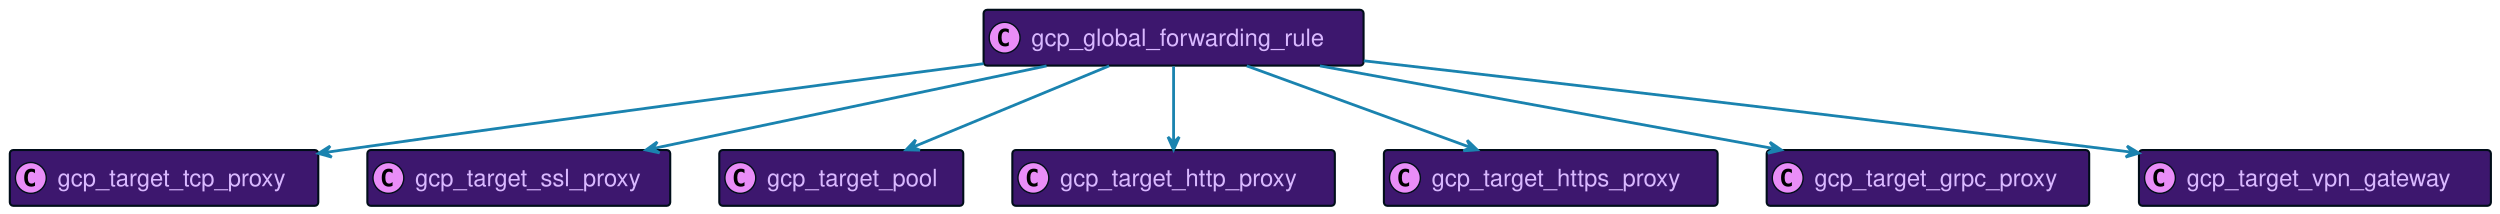
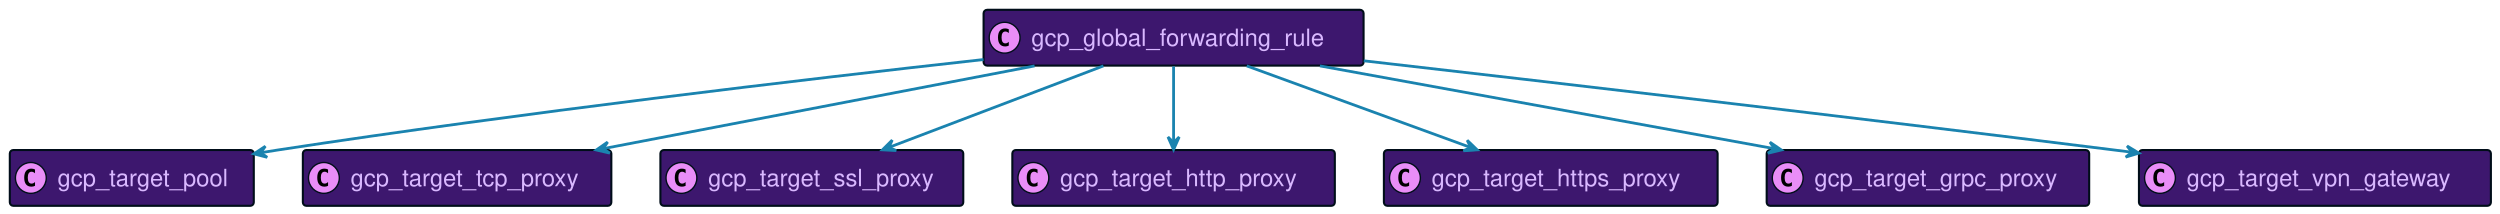
<svg xmlns="http://www.w3.org/2000/svg" xmlns:xlink="http://www.w3.org/1999/xlink" contentScriptType="application/ecmascript" contentStyleType="text/css" height="152px" preserveAspectRatio="none" style="width:1783px;height:152px;background:#00000000;" version="1.1" viewBox="0 0 1783 152" width="1783px" zoomAndPan="magnify">
  <defs />
  <g>
-     <a href="#gcp_target_tcp_proxy" target="_top" title="#gcp_target_tcp_proxy" xlink:actuate="onRequest" xlink:href="#gcp_target_tcp_proxy" xlink:show="new" xlink:title="#gcp_target_tcp_proxy" xlink:type="simple">
-       <rect codeLine="17" fill="#3D176E" height="39.789" id="gcp_target_tcp_proxy" rx="2.5" ry="2.5" style="stroke:#000D19;stroke-width:1.5;" width="220" x="7" y="107" />
+     <a href="#gcp_target_pool" target="_top" title="#gcp_target_pool" xlink:actuate="onRequest" xlink:href="#gcp_target_pool" xlink:show="new" xlink:title="#gcp_target_pool" xlink:type="simple">
+       <rect codeLine="17" fill="#3D176E" height="39.789" id="gcp_target_pool" rx="2.5" ry="2.5" style="stroke:#000D19;stroke-width:1.5;" width="174" x="7" y="107" />
      <ellipse cx="22" cy="126.894" fill="#E98DF7" rx="11" ry="11" style="stroke:#000D19;stroke-width:1.0;" />
      <path d="M24.969,132.535 Q24.391,132.832 23.75,132.973 Q23.109,133.129 22.406,133.129 Q19.906,133.129 18.578,131.488 Q17.266,129.832 17.266,126.707 Q17.266,123.582 18.578,121.926 Q19.906,120.269 22.406,120.269 Q23.109,120.269 23.75,120.426 Q24.406,120.582 24.969,120.879 L24.969,123.598 Q24.344,123.019 23.75,122.754 Q23.156,122.473 22.531,122.473 Q21.188,122.473 20.5,123.551 Q19.812,124.613 19.812,126.707 Q19.812,128.801 20.5,129.879 Q21.188,130.941 22.531,130.941 Q23.156,130.941 23.75,130.676 Q24.344,130.394 24.969,129.816 L24.969,132.535 Z " fill="#000000" />
-       <text fill="#D9B8FF" font-family="Helvetica" font-size="17" lengthAdjust="spacing" textLength="178" x="41" y="132.78">gcp_target_tcp_proxy</text>
+       <text fill="#D9B8FF" font-family="Helvetica" font-size="17" lengthAdjust="spacing" textLength="132" x="41" y="132.78">gcp_target_pool</text>
+     </a>
+     <a href="#gcp_global_forwarding_rule" target="_top" title="#gcp_global_forwarding_rule" xlink:actuate="onRequest" xlink:href="#gcp_global_forwarding_rule" xlink:show="new" xlink:title="#gcp_global_forwarding_rule" xlink:type="simple">
+       <rect codeLine="20" fill="#3D176E" height="39.789" id="gcp_global_forwarding_rule" rx="2.5" ry="2.5" style="stroke:#000D19;stroke-width:1.5;" width="271" x="701.5" y="7" />
+       <ellipse cx="716.5" cy="26.895" fill="#E98DF7" rx="11" ry="11" style="stroke:#000D19;stroke-width:1.0;" />
+       <path d="M719.469,32.535 Q718.891,32.832 718.25,32.973 Q717.609,33.129 716.906,33.129 Q714.406,33.129 713.078,31.488 Q711.766,29.832 711.766,26.707 Q711.766,23.582 713.078,21.926 Q714.406,20.27 716.906,20.27 Q717.609,20.27 718.25,20.426 Q718.906,20.582 719.469,20.879 L719.469,23.598 Q718.844,23.02 718.25,22.754 Q717.656,22.473 717.031,22.473 Q715.688,22.473 715,23.551 Q714.312,24.613 714.312,26.707 Q714.312,28.801 715,29.879 Q715.688,30.941 717.031,30.941 Q717.656,30.941 718.25,30.676 Q718.844,30.395 719.469,29.816 L719.469,32.535 Z " fill="#000000" />
+       <text fill="#D9B8FF" font-family="Helvetica" font-size="17" lengthAdjust="spacing" textLength="229" x="735.5" y="32.78">gcp_global_forwarding_rule</text>
+     </a>
+     <a href="#gcp_target_tcp_proxy" target="_top" title="#gcp_target_tcp_proxy" xlink:actuate="onRequest" xlink:href="#gcp_target_tcp_proxy" xlink:show="new" xlink:title="#gcp_target_tcp_proxy" xlink:type="simple">
+       <rect codeLine="23" fill="#3D176E" height="39.789" id="gcp_target_tcp_proxy" rx="2.5" ry="2.5" style="stroke:#000D19;stroke-width:1.5;" width="220" x="216" y="107" />
+       <ellipse cx="231" cy="126.894" fill="#E98DF7" rx="11" ry="11" style="stroke:#000D19;stroke-width:1.0;" />
+       <path d="M233.969,132.535 Q233.391,132.832 232.75,132.973 Q232.109,133.129 231.406,133.129 Q228.906,133.129 227.578,131.488 Q226.266,129.832 226.266,126.707 Q226.266,123.582 227.578,121.926 Q228.906,120.269 231.406,120.269 Q232.109,120.269 232.75,120.426 Q233.406,120.582 233.969,120.879 L233.969,123.598 Q233.344,123.019 232.75,122.754 Q232.156,122.473 231.531,122.473 Q230.188,122.473 229.5,123.551 Q228.812,124.613 228.812,126.707 Q228.812,128.801 229.5,129.879 Q230.188,130.941 231.531,130.941 Q232.156,130.941 232.75,130.676 Q233.344,130.394 233.969,129.816 L233.969,132.535 Z " fill="#000000" />
+       <text fill="#D9B8FF" font-family="Helvetica" font-size="17" lengthAdjust="spacing" textLength="178" x="250" y="132.78">gcp_target_tcp_proxy</text>
    </a>
    <a href="#gcp_target_ssl_proxy" target="_top" title="#gcp_target_ssl_proxy" xlink:actuate="onRequest" xlink:href="#gcp_target_ssl_proxy" xlink:show="new" xlink:title="#gcp_target_ssl_proxy" xlink:type="simple">
-       <rect codeLine="20" fill="#3D176E" height="39.789" id="gcp_target_ssl_proxy" rx="2.5" ry="2.5" style="stroke:#000D19;stroke-width:1.5;" width="216" x="262" y="107" />
-       <ellipse cx="277" cy="126.894" fill="#E98DF7" rx="11" ry="11" style="stroke:#000D19;stroke-width:1.0;" />
-       <path d="M279.969,132.535 Q279.391,132.832 278.75,132.973 Q278.109,133.129 277.406,133.129 Q274.906,133.129 273.578,131.488 Q272.266,129.832 272.266,126.707 Q272.266,123.582 273.578,121.926 Q274.906,120.269 277.406,120.269 Q278.109,120.269 278.75,120.426 Q279.406,120.582 279.969,120.879 L279.969,123.598 Q279.344,123.019 278.75,122.754 Q278.156,122.473 277.531,122.473 Q276.188,122.473 275.5,123.551 Q274.812,124.613 274.812,126.707 Q274.812,128.801 275.5,129.879 Q276.188,130.941 277.531,130.941 Q278.156,130.941 278.75,130.676 Q279.344,130.394 279.969,129.816 L279.969,132.535 Z " fill="#000000" />
-       <text fill="#D9B8FF" font-family="Helvetica" font-size="17" lengthAdjust="spacing" textLength="174" x="296" y="132.78">gcp_target_ssl_proxy</text>
-     </a>
-     <a href="#gcp_target_pool" target="_top" title="#gcp_target_pool" xlink:actuate="onRequest" xlink:href="#gcp_target_pool" xlink:show="new" xlink:title="#gcp_target_pool" xlink:type="simple">
-       <rect codeLine="23" fill="#3D176E" height="39.789" id="gcp_target_pool" rx="2.5" ry="2.5" style="stroke:#000D19;stroke-width:1.5;" width="174" x="513" y="107" />
-       <ellipse cx="528" cy="126.894" fill="#E98DF7" rx="11" ry="11" style="stroke:#000D19;stroke-width:1.0;" />
-       <path d="M530.969,132.535 Q530.391,132.832 529.75,132.973 Q529.109,133.129 528.406,133.129 Q525.906,133.129 524.578,131.488 Q523.266,129.832 523.266,126.707 Q523.266,123.582 524.578,121.926 Q525.906,120.269 528.406,120.269 Q529.109,120.269 529.75,120.426 Q530.406,120.582 530.969,120.879 L530.969,123.598 Q530.344,123.019 529.75,122.754 Q529.156,122.473 528.531,122.473 Q527.188,122.473 526.5,123.551 Q525.812,124.613 525.812,126.707 Q525.812,128.801 526.5,129.879 Q527.188,130.941 528.531,130.941 Q529.156,130.941 529.75,130.676 Q530.344,130.394 530.969,129.816 L530.969,132.535 Z " fill="#000000" />
-       <text fill="#D9B8FF" font-family="Helvetica" font-size="17" lengthAdjust="spacing" textLength="132" x="547" y="132.78">gcp_target_pool</text>
+       <rect codeLine="26" fill="#3D176E" height="39.789" id="gcp_target_ssl_proxy" rx="2.5" ry="2.5" style="stroke:#000D19;stroke-width:1.5;" width="216" x="471" y="107" />
+       <ellipse cx="486" cy="126.894" fill="#E98DF7" rx="11" ry="11" style="stroke:#000D19;stroke-width:1.0;" />
+       <path d="M488.969,132.535 Q488.391,132.832 487.75,132.973 Q487.109,133.129 486.406,133.129 Q483.906,133.129 482.578,131.488 Q481.266,129.832 481.266,126.707 Q481.266,123.582 482.578,121.926 Q483.906,120.269 486.406,120.269 Q487.109,120.269 487.75,120.426 Q488.406,120.582 488.969,120.879 L488.969,123.598 Q488.344,123.019 487.75,122.754 Q487.156,122.473 486.531,122.473 Q485.188,122.473 484.5,123.551 Q483.812,124.613 483.812,126.707 Q483.812,128.801 484.5,129.879 Q485.188,130.941 486.531,130.941 Q487.156,130.941 487.75,130.676 Q488.344,130.394 488.969,129.816 L488.969,132.535 Z " fill="#000000" />
+       <text fill="#D9B8FF" font-family="Helvetica" font-size="17" lengthAdjust="spacing" textLength="174" x="505" y="132.78">gcp_target_ssl_proxy</text>
    </a>
    <a href="#gcp_target_http_proxy" target="_top" title="#gcp_target_http_proxy" xlink:actuate="onRequest" xlink:href="#gcp_target_http_proxy" xlink:show="new" xlink:title="#gcp_target_http_proxy" xlink:type="simple">
-       <rect codeLine="26" fill="#3D176E" height="39.789" id="gcp_target_http_proxy" rx="2.5" ry="2.5" style="stroke:#000D19;stroke-width:1.5;" width="230" x="722" y="107" />
+       <rect codeLine="29" fill="#3D176E" height="39.789" id="gcp_target_http_proxy" rx="2.5" ry="2.5" style="stroke:#000D19;stroke-width:1.5;" width="230" x="722" y="107" />
      <ellipse cx="737" cy="126.894" fill="#E98DF7" rx="11" ry="11" style="stroke:#000D19;stroke-width:1.0;" />
      <path d="M739.969,132.535 Q739.391,132.832 738.75,132.973 Q738.109,133.129 737.406,133.129 Q734.906,133.129 733.578,131.488 Q732.266,129.832 732.266,126.707 Q732.266,123.582 733.578,121.926 Q734.906,120.269 737.406,120.269 Q738.109,120.269 738.75,120.426 Q739.406,120.582 739.969,120.879 L739.969,123.598 Q739.344,123.019 738.75,122.754 Q738.156,122.473 737.531,122.473 Q736.188,122.473 735.5,123.551 Q734.812,124.613 734.812,126.707 Q734.812,128.801 735.5,129.879 Q736.188,130.941 737.531,130.941 Q738.156,130.941 738.75,130.676 Q739.344,130.394 739.969,129.816 L739.969,132.535 Z " fill="#000000" />
      <text fill="#D9B8FF" font-family="Helvetica" font-size="17" lengthAdjust="spacing" textLength="188" x="756" y="132.78">gcp_target_http_proxy</text>
    </a>
    <a href="#gcp_target_https_proxy" target="_top" title="#gcp_target_https_proxy" xlink:actuate="onRequest" xlink:href="#gcp_target_https_proxy" xlink:show="new" xlink:title="#gcp_target_https_proxy" xlink:type="simple">
-       <rect codeLine="29" fill="#3D176E" height="39.789" id="gcp_target_https_proxy" rx="2.5" ry="2.5" style="stroke:#000D19;stroke-width:1.5;" width="238" x="987" y="107" />
+       <rect codeLine="32" fill="#3D176E" height="39.789" id="gcp_target_https_proxy" rx="2.5" ry="2.5" style="stroke:#000D19;stroke-width:1.5;" width="238" x="987" y="107" />
      <ellipse cx="1002" cy="126.894" fill="#E98DF7" rx="11" ry="11" style="stroke:#000D19;stroke-width:1.0;" />
      <path d="M1004.969,132.535 Q1004.391,132.832 1003.75,132.973 Q1003.109,133.129 1002.406,133.129 Q999.906,133.129 998.578,131.488 Q997.266,129.832 997.266,126.707 Q997.266,123.582 998.578,121.926 Q999.906,120.269 1002.406,120.269 Q1003.109,120.269 1003.75,120.426 Q1004.406,120.582 1004.969,120.879 L1004.969,123.598 Q1004.344,123.019 1003.75,122.754 Q1003.156,122.473 1002.531,122.473 Q1001.188,122.473 1000.5,123.551 Q999.812,124.613 999.812,126.707 Q999.812,128.801 1000.5,129.879 Q1001.188,130.941 1002.531,130.941 Q1003.156,130.941 1003.75,130.676 Q1004.344,130.394 1004.969,129.816 L1004.969,132.535 Z " fill="#000000" />
      <text fill="#D9B8FF" font-family="Helvetica" font-size="17" lengthAdjust="spacing" textLength="196" x="1021" y="132.78">gcp_target_https_proxy</text>
    </a>
    <a href="#gcp_target_grpc_proxy" target="_top" title="#gcp_target_grpc_proxy" xlink:actuate="onRequest" xlink:href="#gcp_target_grpc_proxy" xlink:show="new" xlink:title="#gcp_target_grpc_proxy" xlink:type="simple">
-       <rect codeLine="32" fill="#3D176E" height="39.789" id="gcp_target_grpc_proxy" rx="2.5" ry="2.5" style="stroke:#000D19;stroke-width:1.5;" width="230" x="1260" y="107" />
+       <rect codeLine="35" fill="#3D176E" height="39.789" id="gcp_target_grpc_proxy" rx="2.5" ry="2.5" style="stroke:#000D19;stroke-width:1.5;" width="230" x="1260" y="107" />
      <ellipse cx="1275" cy="126.894" fill="#E98DF7" rx="11" ry="11" style="stroke:#000D19;stroke-width:1.0;" />
      <path d="M1277.969,132.535 Q1277.391,132.832 1276.75,132.973 Q1276.109,133.129 1275.406,133.129 Q1272.906,133.129 1271.578,131.488 Q1270.266,129.832 1270.266,126.707 Q1270.266,123.582 1271.578,121.926 Q1272.906,120.269 1275.406,120.269 Q1276.109,120.269 1276.75,120.426 Q1277.406,120.582 1277.969,120.879 L1277.969,123.598 Q1277.344,123.019 1276.75,122.754 Q1276.156,122.473 1275.531,122.473 Q1274.188,122.473 1273.5,123.551 Q1272.812,124.613 1272.812,126.707 Q1272.812,128.801 1273.5,129.879 Q1274.188,130.941 1275.531,130.941 Q1276.156,130.941 1276.75,130.676 Q1277.344,130.394 1277.969,129.816 L1277.969,132.535 Z " fill="#000000" />
      <text fill="#D9B8FF" font-family="Helvetica" font-size="17" lengthAdjust="spacing" textLength="188" x="1294" y="132.78">gcp_target_grpc_proxy</text>
-     </a>
-     <a href="#gcp_global_forwarding_rule" target="_top" title="#gcp_global_forwarding_rule" xlink:actuate="onRequest" xlink:href="#gcp_global_forwarding_rule" xlink:show="new" xlink:title="#gcp_global_forwarding_rule" xlink:type="simple">
-       <rect codeLine="35" fill="#3D176E" height="39.789" id="gcp_global_forwarding_rule" rx="2.5" ry="2.5" style="stroke:#000D19;stroke-width:1.5;" width="271" x="701.5" y="7" />
-       <ellipse cx="716.5" cy="26.895" fill="#E98DF7" rx="11" ry="11" style="stroke:#000D19;stroke-width:1.0;" />
-       <path d="M719.469,32.535 Q718.891,32.832 718.25,32.973 Q717.609,33.129 716.906,33.129 Q714.406,33.129 713.078,31.488 Q711.766,29.832 711.766,26.707 Q711.766,23.582 713.078,21.926 Q714.406,20.27 716.906,20.27 Q717.609,20.27 718.25,20.426 Q718.906,20.582 719.469,20.879 L719.469,23.598 Q718.844,23.02 718.25,22.754 Q717.656,22.473 717.031,22.473 Q715.688,22.473 715,23.551 Q714.312,24.613 714.312,26.707 Q714.312,28.801 715,29.879 Q715.688,30.941 717.031,30.941 Q717.656,30.941 718.25,30.676 Q718.844,30.395 719.469,29.816 L719.469,32.535 Z " fill="#000000" />
-       <text fill="#D9B8FF" font-family="Helvetica" font-size="17" lengthAdjust="spacing" textLength="229" x="735.5" y="32.78">gcp_global_forwarding_rule</text>
    </a>
    <a href="#gcp_target_vpn_gateway" target="_top" title="#gcp_target_vpn_gateway" xlink:actuate="onRequest" xlink:href="#gcp_target_vpn_gateway" xlink:show="new" xlink:title="#gcp_target_vpn_gateway" xlink:type="simple">
      <rect codeLine="38" fill="#3D176E" height="39.789" id="gcp_target_vpn_gateway" rx="2.5" ry="2.5" style="stroke:#000D19;stroke-width:1.5;" width="251" x="1525.5" y="107" />
      <ellipse cx="1540.5" cy="126.894" fill="#E98DF7" rx="11" ry="11" style="stroke:#000D19;stroke-width:1.0;" />
      <path d="M1543.469,132.535 Q1542.891,132.832 1542.25,132.973 Q1541.609,133.129 1540.906,133.129 Q1538.406,133.129 1537.078,131.488 Q1535.766,129.832 1535.766,126.707 Q1535.766,123.582 1537.078,121.926 Q1538.406,120.269 1540.906,120.269 Q1541.609,120.269 1542.25,120.426 Q1542.906,120.582 1543.469,120.879 L1543.469,123.598 Q1542.844,123.019 1542.25,122.754 Q1541.656,122.473 1541.031,122.473 Q1539.688,122.473 1539,123.551 Q1538.312,124.613 1538.312,126.707 Q1538.312,128.801 1539,129.879 Q1539.688,130.941 1541.031,130.941 Q1541.656,130.941 1542.25,130.676 Q1542.844,130.394 1543.469,129.816 L1543.469,132.535 Z " fill="#000000" />
      <text fill="#D9B8FF" font-family="Helvetica" font-size="17" lengthAdjust="spacing" textLength="209" x="1559.5" y="132.78">gcp_target_vpn_gateway</text>
    </a>
    <path codeLine="41" d="M972.66,43.37 C1108.25,58.88 1322.65,83.78 1508,107 C1512.11,107.51 1516.28,108.04 1520.5,108.58 " fill="none" id="gcp_global_forwarding_rule-to-gcp_target_vpn_gateway" style="stroke:#1A83AF;stroke-width:2.0;" />
    <polygon fill="#1A83AF" points="1525.46,109.21,1517.035,104.11,1520.5,108.581,1516.028,112.046,1525.46,109.21" style="stroke:#1A83AF;stroke-width:2.0;" />
-     <path codeLine="42" d="M701.49,45.42 C581.24,61.03 400.83,84.82 244,107 C240.12,107.55 236.17,108.11 232.19,108.68 " fill="none" id="gcp_global_forwarding_rule-to-gcp_target_tcp_proxy" style="stroke:#1A83AF;stroke-width:2.0;" />
-     <polygon fill="#1A83AF" points="227.12,109.41,236.6,112.082,232.069,108.695,235.455,104.164,227.12,109.41" style="stroke:#1A83AF;stroke-width:2.0;" />
-     <path codeLine="43" d="M746.4,47.01 C665.81,63.92 548.32,88.58 466.11,105.83 " fill="none" id="gcp_global_forwarding_rule-to-gcp_target_ssl_proxy" style="stroke:#1A83AF;stroke-width:2.0;" />
-     <polygon fill="#1A83AF" points="460.74,106.96,470.365,109.047,465.636,105.944,468.739,101.214,460.74,106.96" style="stroke:#1A83AF;stroke-width:2.0;" />
+     <path codeLine="42" d="M737.87,47.01 C649.42,63.97 520.35,88.73 430.35,105.99 " fill="none" id="gcp_global_forwarding_rule-to-gcp_target_tcp_proxy" style="stroke:#1A83AF;stroke-width:2.0;" />
+     <polygon fill="#1A83AF" points="425.29,106.96,434.884,109.187,430.2,106.015,433.372,101.332,425.29,106.96" style="stroke:#1A83AF;stroke-width:2.0;" />
+     <path codeLine="43" d="M786.95,47.01 C743.12,63.66 679.53,87.81 634.23,105.02 " fill="none" id="gcp_global_forwarding_rule-to-gcp_target_ssl_proxy" style="stroke:#1A83AF;stroke-width:2.0;" />
+     <polygon fill="#1A83AF" points="629.35,106.87,639.185,107.393,634.02,105.085,636.328,99.92,629.35,106.87" style="stroke:#1A83AF;stroke-width:2.0;" />
    <path codeLine="44" d="M941.37,47.01 C1034.58,63.99 1170.65,88.78 1265.42,106.04 " fill="none" id="gcp_global_forwarding_rule-to-gcp_target_grpc_proxy" style="stroke:#1A83AF;stroke-width:2.0;" />
    <polygon fill="#1A83AF" points="1270.46,106.96,1262.328,101.404,1265.542,106.059,1260.887,109.273,1270.46,106.96" style="stroke:#1A83AF;stroke-width:2.0;" />
    <path codeLine="45" d="M837,47.36 C837,62.93 837,84.9 837,101.66 " fill="none" id="gcp_global_forwarding_rule-to-gcp_target_http_proxy" style="stroke:#1A83AF;stroke-width:2.0;" />
    <polygon fill="#1A83AF" points="837,106.68,841,97.68,837,101.68,833,97.68,837,106.68" style="stroke:#1A83AF;stroke-width:2.0;" />
    <path codeLine="46" d="M889.18,47.01 C934.98,63.69 1001.45,87.91 1048.7,105.13 " fill="none" id="gcp_global_forwarding_rule-to-gcp_target_https_proxy" style="stroke:#1A83AF;stroke-width:2.0;" />
    <polygon fill="#1A83AF" points="1053.5,106.87,1046.416,100.028,1048.803,105.157,1043.674,107.544,1053.5,106.87" style="stroke:#1A83AF;stroke-width:2.0;" />
-     <path codeLine="47" d="M791.02,47.01 C750.84,63.63 692.59,87.72 650.99,104.92 " fill="none" id="gcp_global_forwarding_rule-to-gcp_target_pool" style="stroke:#1A83AF;stroke-width:2.0;" />
-     <polygon fill="#1A83AF" points="646.25,106.87,656.096,107.116,650.868,104.954,653.03,99.727,646.25,106.87" style="stroke:#1A83AF;stroke-width:2.0;" />
+     <path codeLine="47" d="M701.43,42.46 C571.87,56.83 371.2,80.49 198,107 C194.11,107.6 190.14,108.22 186.13,108.88 " fill="none" id="gcp_global_forwarding_rule-to-gcp_target_pool" style="stroke:#1A83AF;stroke-width:2.0;" />
+     <polygon fill="#1A83AF" points="181.04,109.72,190.572,112.199,185.973,108.905,189.268,104.306,181.04,109.72" style="stroke:#1A83AF;stroke-width:2.0;" />
  </g>
</svg>
